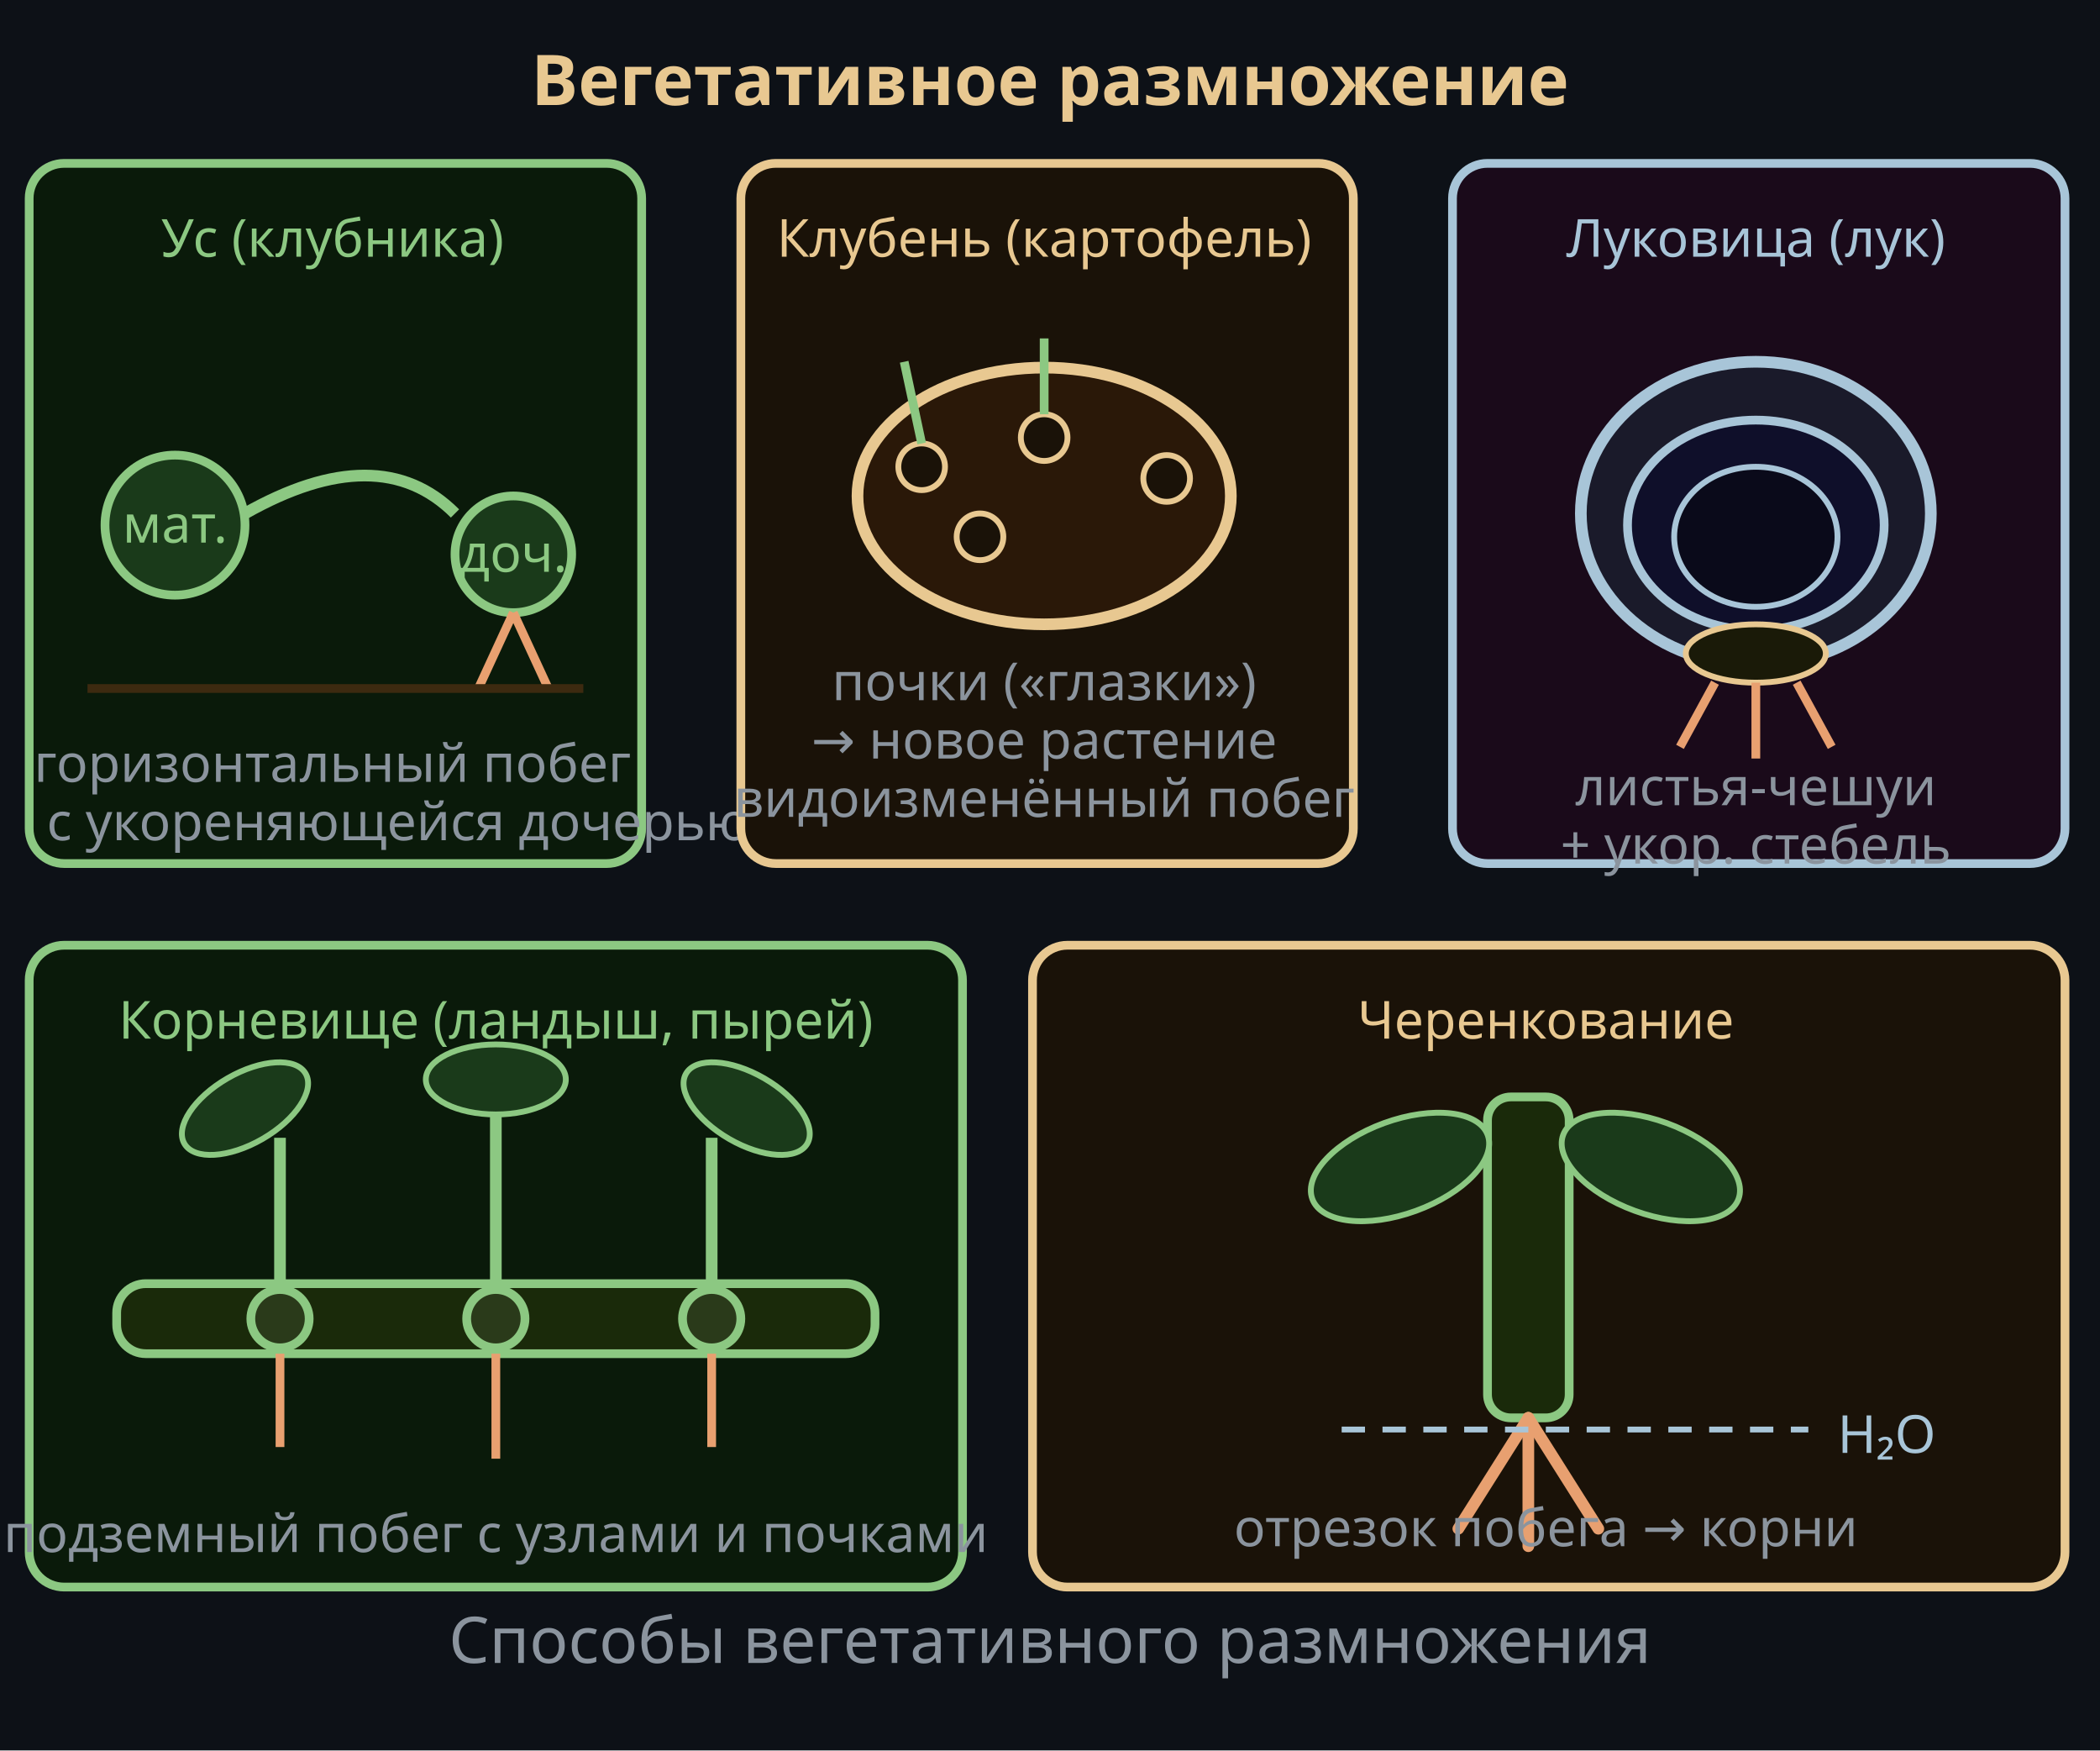
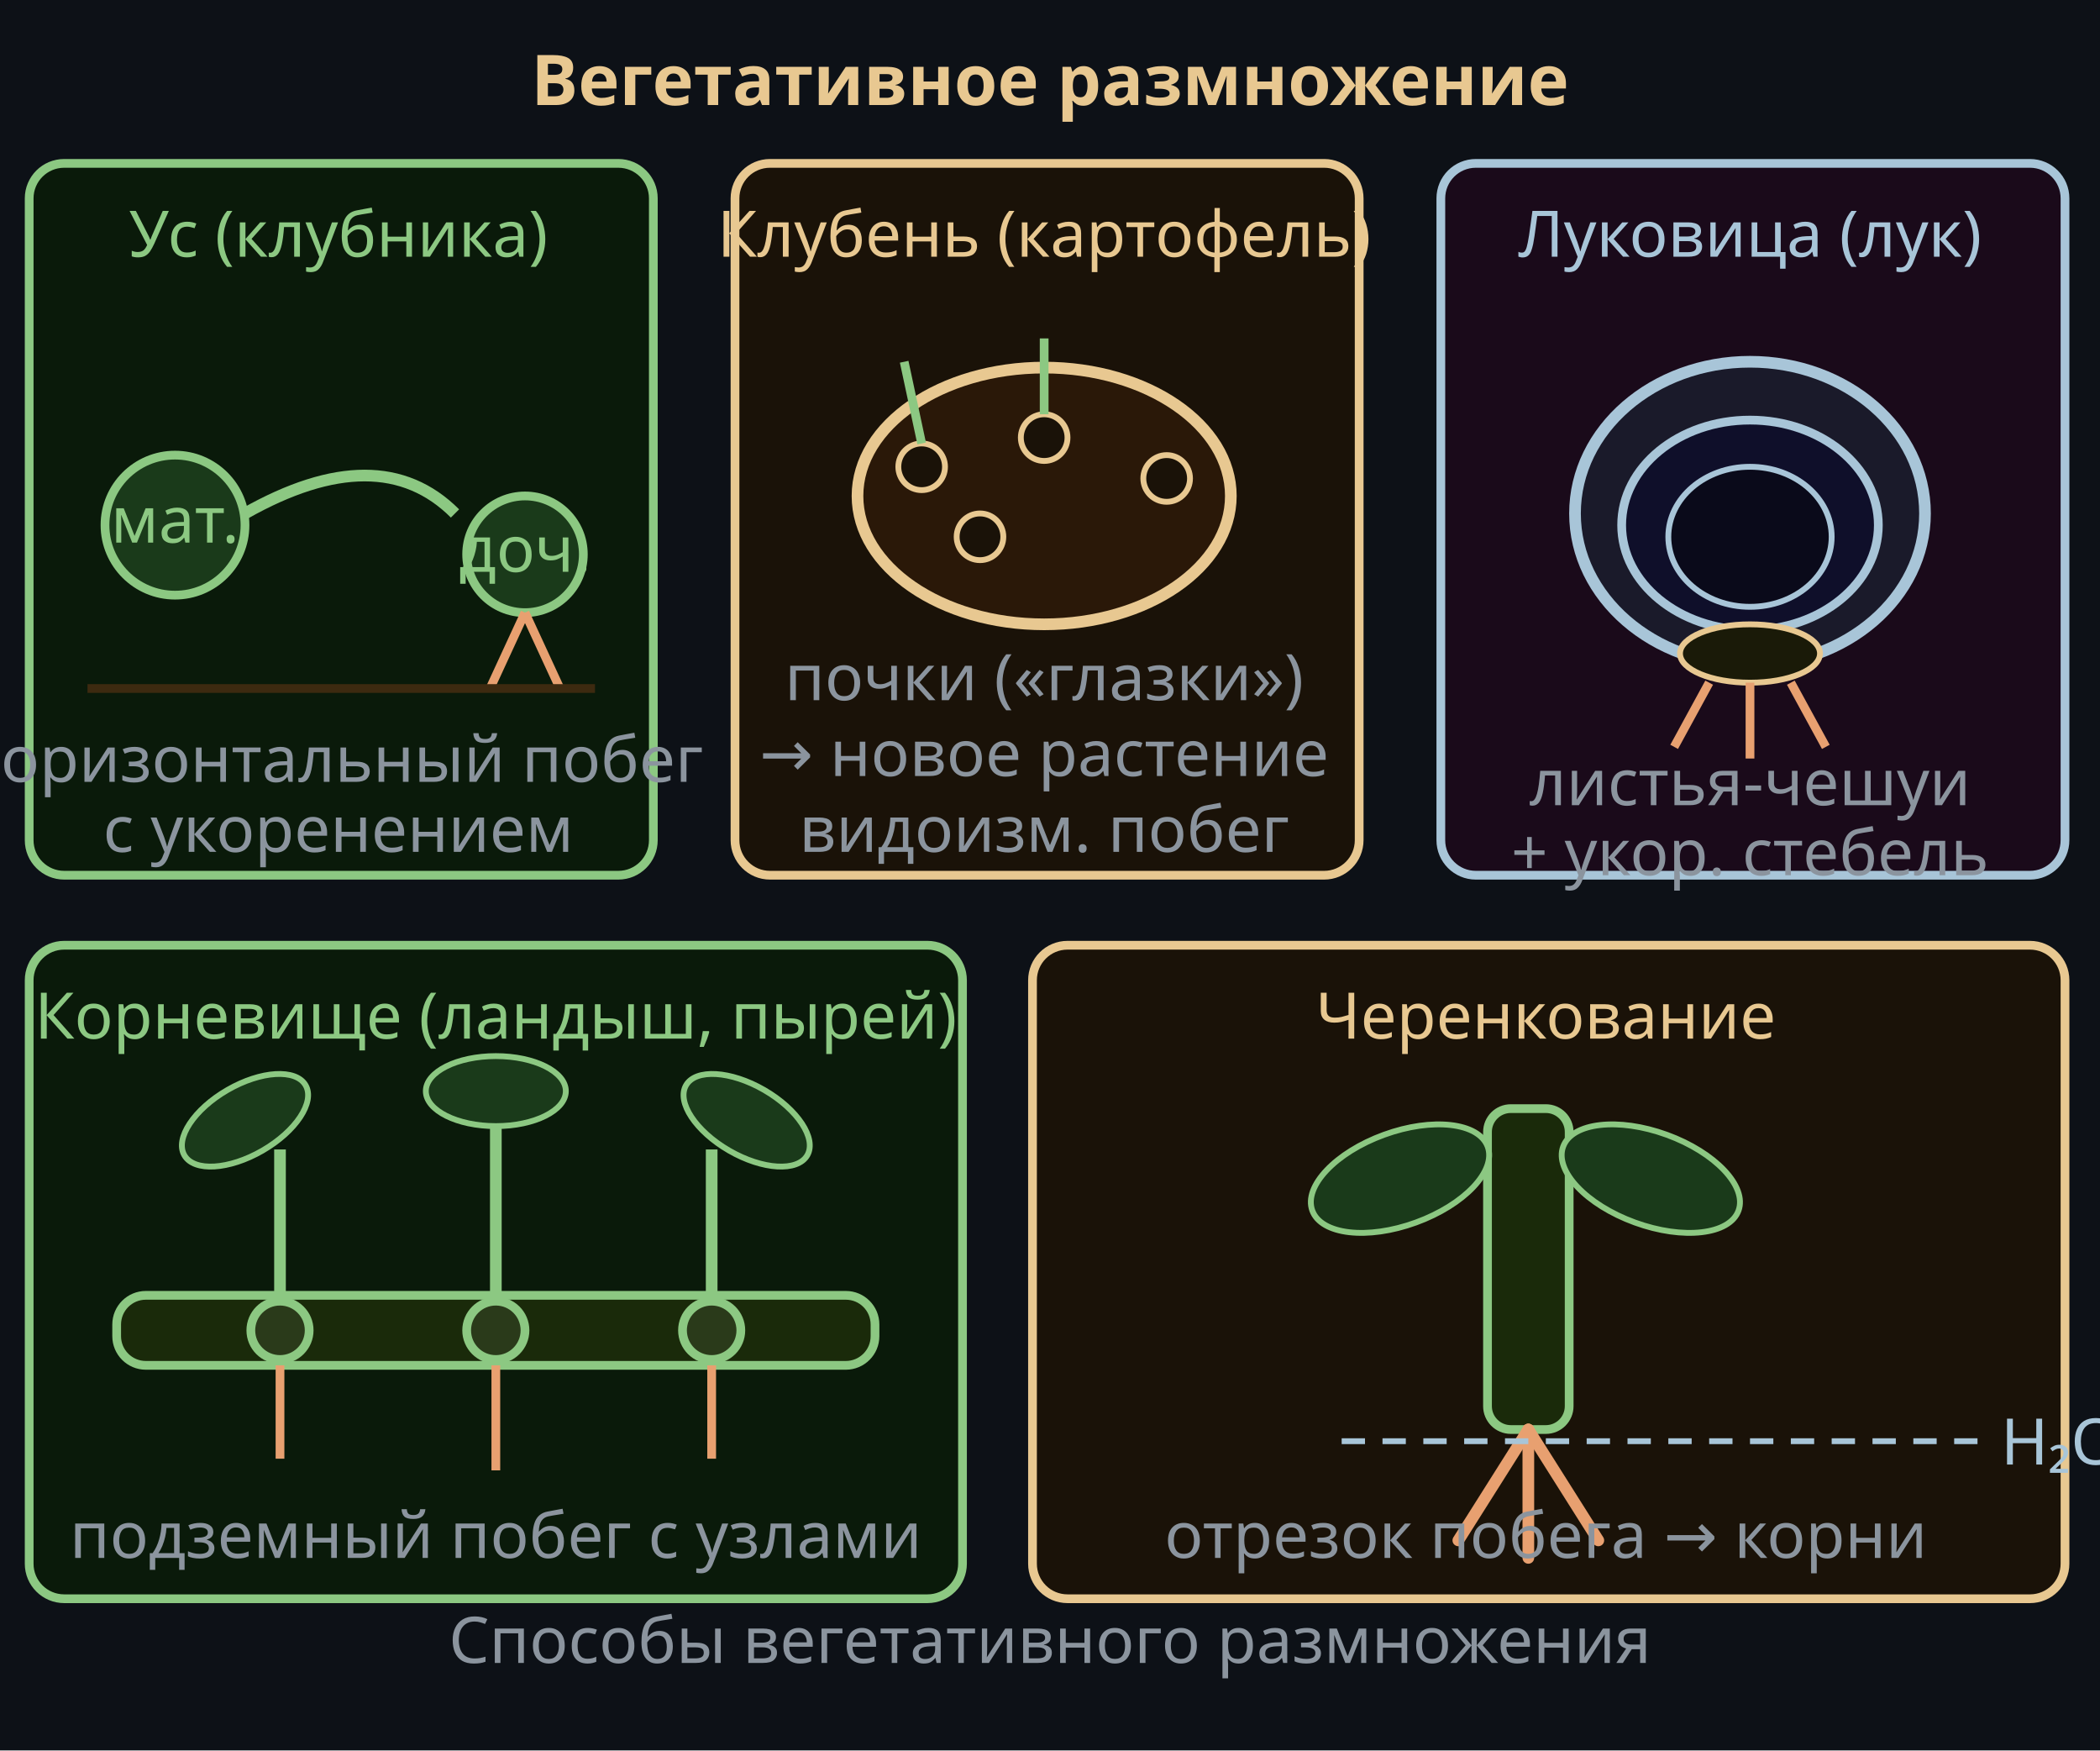
<svg xmlns="http://www.w3.org/2000/svg" viewBox="0 0 360 300" font-family="system-ui,sans-serif">
  <rect width="360" height="300" fill="#0d1117" />
  <text x="180" y="18" text-anchor="middle" font-size="12" fill="#e8c891" font-weight="600">Вегетативное размножение</text>
-   <rect x="5" y="28" width="105" height="120" rx="6" fill="#0a1a0a" stroke="#8cc882" stroke-width="1.5" />
-   <text x="57" y="44" text-anchor="middle" font-size="9" fill="#8cc882">Ус (клубника)</text>
+   <rect x="5" y="28" width="107" height="122" rx="6" fill="#0a1a0a" stroke="#8cc882" stroke-width="1.5" />
+   <text x="58" y="44" text-anchor="middle" font-size="11" fill="#8cc882">Ус (клубника)</text>
  <circle cx="30" cy="90" r="12" fill="#1a3a1a" stroke="#8cc882" stroke-width="1.5" />
-   <text x="30" y="93" text-anchor="middle" font-size="9" fill="#8cc882">мат.</text>
+   <text x="30" y="93" text-anchor="middle" font-size="11" fill="#8cc882">мат.</text>
  <path d="M42,88 Q65,75 78,88" stroke="#8cc882" stroke-width="2" fill="none" />
-   <circle cx="88" cy="95" r="10" fill="#1a3a1a" stroke="#8cc882" stroke-width="1.5" />
-   <text x="88" y="98" text-anchor="middle" font-size="9" fill="#8cc882">доч.</text>
-   <line x1="88" y1="105" x2="82" y2="118" stroke="#e8a070" stroke-width="1.5" />
-   <line x1="88" y1="105" x2="94" y2="118" stroke="#e8a070" stroke-width="1.5" />
-   <line x1="15" y1="118" x2="100" y2="118" stroke="#3d2a10" stroke-width="1.5" />
-   <text x="57" y="134" text-anchor="middle" font-size="9" fill="#8b949e">горизонтальный побег</text>
-   <text x="8" y="144" text-anchor="start" font-size="9" fill="#8b949e">с укореняющейся дочерью</text>
-   <rect x="127" y="28" width="105" height="120" rx="6" fill="#1a1208" stroke="#e8c891" stroke-width="1.5" />
-   <text x="179" y="44" text-anchor="middle" font-size="9" fill="#e8c891">Клубень (картофель)</text>
+   <circle cx="90" cy="95" r="10" fill="#1a3a1a" stroke="#8cc882" stroke-width="1.5" />
+   <text x="90" y="98" text-anchor="middle" font-size="11" fill="#8cc882">доч.</text>
+   <line x1="90" y1="105" x2="84" y2="118" stroke="#e8a070" stroke-width="1.5" />
+   <line x1="90" y1="105" x2="96" y2="118" stroke="#e8a070" stroke-width="1.5" />
+   <line x1="15" y1="118" x2="102" y2="118" stroke="#3d2a10" stroke-width="1.5" />
+   <text x="58" y="134" text-anchor="middle" font-size="11" fill="#8b949e">горизонтальный побег</text>
+   <text x="58" y="146" text-anchor="middle" font-size="11" fill="#8b949e">с укоренением</text>
+   <rect x="126" y="28" width="107" height="122" rx="6" fill="#1a1208" stroke="#e8c891" stroke-width="1.5" />
+   <text x="179" y="44" text-anchor="middle" font-size="11" fill="#e8c891">Клубень (картофель)</text>
  <ellipse cx="179" cy="85" rx="32" ry="22" fill="#2a1808" stroke="#e8c891" stroke-width="2" />
  <circle cx="158" cy="80" r="4" fill="#1a1208" stroke="#e8c891" stroke-width="1" />
  <circle cx="179" cy="75" r="4" fill="#1a1208" stroke="#e8c891" stroke-width="1" />
  <circle cx="200" cy="82" r="4" fill="#1a1208" stroke="#e8c891" stroke-width="1" />
  <circle cx="168" cy="92" r="4" fill="#1a1208" stroke="#e8c891" stroke-width="1" />
  <path d="M158,76 L155,62" stroke="#8cc882" stroke-width="1.5" />
  <path d="M179,71 L179,58" stroke="#8cc882" stroke-width="1.5" />
-   <text x="179" y="120" text-anchor="middle" font-size="9" fill="#8b949e">почки («глазки»)</text>
-   <text x="179" y="130" text-anchor="middle" font-size="9" fill="#8b949e">→ новое растение</text>
-   <text x="179" y="140" text-anchor="middle" font-size="9" fill="#8b949e">видоизменённый побег</text>
-   <rect x="249" y="28" width="105" height="120" rx="6" fill="#1a0a1a" stroke="#a8c5d8" stroke-width="1.5" />
-   <text x="301" y="44" text-anchor="middle" font-size="9" fill="#a8c5d8">Луковица (лук)</text>
-   <ellipse cx="301" cy="88" rx="30" ry="26" fill="#1a1a2a" stroke="#a8c5d8" stroke-width="2" />
-   <ellipse cx="301" cy="90" rx="22" ry="18" fill="#0f0f2a" stroke="#a8c5d8" stroke-width="1.5" />
-   <ellipse cx="301" cy="92" rx="14" ry="12" fill="#0a0a1a" stroke="#a8c5d8" stroke-width="1" />
-   <ellipse cx="301" cy="112" rx="12" ry="5" fill="#1a1a08" stroke="#e8c891" stroke-width="1" />
-   <line x1="294" y1="117" x2="288" y2="128" stroke="#e8a070" stroke-width="1.5" />
-   <line x1="301" y1="117" x2="301" y2="130" stroke="#e8a070" stroke-width="1.5" />
-   <line x1="308" y1="117" x2="314" y2="128" stroke="#e8a070" stroke-width="1.5" />
-   <text x="301" y="138" text-anchor="middle" font-size="9" fill="#8b949e">листья-чешуи</text>
-   <text x="301" y="148" text-anchor="middle" font-size="9" fill="#8b949e">+ укор. стебель</text>
-   <rect x="5" y="162" width="160" height="110" rx="6" fill="#0a1a0a" stroke="#8cc882" stroke-width="1.5" />
-   <text x="85" y="178" text-anchor="middle" font-size="9" fill="#8cc882">Корневище (ландыш, пырей)</text>
-   <rect x="20" y="220" width="130" height="12" rx="5" fill="#1a2a0a" stroke="#8cc882" stroke-width="1.5" />
-   <circle cx="48" cy="226" r="5" fill="#2a3a1a" stroke="#8cc882" stroke-width="1.5" />
-   <circle cx="85" cy="226" r="5" fill="#2a3a1a" stroke="#8cc882" stroke-width="1.5" />
-   <circle cx="122" cy="226" r="5" fill="#2a3a1a" stroke="#8cc882" stroke-width="1.5" />
-   <line x1="48" y1="220" x2="48" y2="195" stroke="#8cc882" stroke-width="2" />
-   <line x1="85" y1="220" x2="85" y2="190" stroke="#8cc882" stroke-width="2" />
-   <line x1="122" y1="220" x2="122" y2="195" stroke="#8cc882" stroke-width="2" />
-   <ellipse cx="42" cy="190" rx="12" ry="6" fill="#1a3a1a" stroke="#8cc882" stroke-width="1" transform="rotate(-30,42,190)" />
-   <ellipse cx="85" cy="185" rx="12" ry="6" fill="#1a3a1a" stroke="#8cc882" stroke-width="1" />
-   <ellipse cx="128" cy="190" rx="12" ry="6" fill="#1a3a1a" stroke="#8cc882" stroke-width="1" transform="rotate(30,128,190)" />
-   <line x1="48" y1="232" x2="48" y2="248" stroke="#e8a070" stroke-width="1.5" />
-   <line x1="85" y1="232" x2="85" y2="250" stroke="#e8a070" stroke-width="1.5" />
-   <line x1="122" y1="232" x2="122" y2="248" stroke="#e8a070" stroke-width="1.5" />
-   <text x="85" y="266" text-anchor="middle" font-size="9" fill="#8b949e">подземный побег с узлами и почками</text>
-   <rect x="177" y="162" width="177" height="110" rx="6" fill="#1a1208" stroke="#e8c891" stroke-width="1.5" />
-   <text x="265" y="178" text-anchor="middle" font-size="9" fill="#e8c891">Черенкование</text>
-   <rect x="255" y="188" width="14" height="55" rx="4" fill="#1a2a0a" stroke="#8cc882" stroke-width="1.5" />
-   <ellipse cx="240" cy="200" rx="16" ry="8" fill="#1a3a1a" stroke="#8cc882" stroke-width="1" transform="rotate(-20,240,200)" />
-   <ellipse cx="283" cy="200" rx="16" ry="8" fill="#1a3a1a" stroke="#8cc882" stroke-width="1" transform="rotate(20,283,200)" />
-   <path d="M262,243 L250,262" stroke="#e8a070" stroke-width="2" stroke-linecap="round" />
-   <path d="M262,243 L262,265" stroke="#e8a070" stroke-width="2" stroke-linecap="round" />
-   <path d="M262,243 L274,262" stroke="#e8a070" stroke-width="2" stroke-linecap="round" />
-   <line x1="230" y1="245" x2="310" y2="245" stroke="#a8c5d8" stroke-width="1" stroke-dasharray="4,3" />
-   <text x="315" y="249" font-size="9" fill="#a8c5d8">H₂O</text>
-   <text x="265" y="265" text-anchor="middle" font-size="9" fill="#8b949e">отрезок побега → корни</text>
-   <text x="180" y="285" text-anchor="middle" font-size="11" fill="#8b949e">Способы вегетативного размножения</text>
+   <text x="179" y="120" text-anchor="middle" font-size="11" fill="#8b949e">почки («глазки»)</text>
+   <text x="179" y="133" text-anchor="middle" font-size="11" fill="#8b949e">→ новое растение</text>
+   <text x="179" y="146" text-anchor="middle" font-size="11" fill="#8b949e">видоизм. побег</text>
+   <rect x="247" y="28" width="107" height="122" rx="6" fill="#1a0a1a" stroke="#a8c5d8" stroke-width="1.5" />
+   <text x="300" y="44" text-anchor="middle" font-size="11" fill="#a8c5d8">Луковица (лук)</text>
+   <ellipse cx="300" cy="88" rx="30" ry="26" fill="#1a1a2a" stroke="#a8c5d8" stroke-width="2" />
+   <ellipse cx="300" cy="90" rx="22" ry="18" fill="#0f0f2a" stroke="#a8c5d8" stroke-width="1.5" />
+   <ellipse cx="300" cy="92" rx="14" ry="12" fill="#0a0a1a" stroke="#a8c5d8" stroke-width="1" />
+   <ellipse cx="300" cy="112" rx="12" ry="5" fill="#1a1a08" stroke="#e8c891" stroke-width="1" />
+   <line x1="293" y1="117" x2="287" y2="128" stroke="#e8a070" stroke-width="1.5" />
+   <line x1="300" y1="117" x2="300" y2="130" stroke="#e8a070" stroke-width="1.5" />
+   <line x1="307" y1="117" x2="313" y2="128" stroke="#e8a070" stroke-width="1.5" />
+   <text x="300" y="138" text-anchor="middle" font-size="11" fill="#8b949e">листья-чешуи</text>
+   <text x="300" y="150" text-anchor="middle" font-size="11" fill="#8b949e">+ укор. стебель</text>
+   <rect x="5" y="162" width="160" height="112" rx="6" fill="#0a1a0a" stroke="#8cc882" stroke-width="1.5" />
+   <text x="85" y="178" text-anchor="middle" font-size="11" fill="#8cc882">Корневище (ландыш, пырей)</text>
+   <rect x="20" y="222" width="130" height="12" rx="5" fill="#1a2a0a" stroke="#8cc882" stroke-width="1.5" />
+   <circle cx="48" cy="228" r="5" fill="#2a3a1a" stroke="#8cc882" stroke-width="1.5" />
+   <circle cx="85" cy="228" r="5" fill="#2a3a1a" stroke="#8cc882" stroke-width="1.5" />
+   <circle cx="122" cy="228" r="5" fill="#2a3a1a" stroke="#8cc882" stroke-width="1.5" />
+   <line x1="48" y1="222" x2="48" y2="197" stroke="#8cc882" stroke-width="2" />
+   <line x1="85" y1="222" x2="85" y2="192" stroke="#8cc882" stroke-width="2" />
+   <line x1="122" y1="222" x2="122" y2="197" stroke="#8cc882" stroke-width="2" />
+   <ellipse cx="42" cy="192" rx="12" ry="6" fill="#1a3a1a" stroke="#8cc882" stroke-width="1" transform="rotate(-30,42,192)" />
+   <ellipse cx="85" cy="187" rx="12" ry="6" fill="#1a3a1a" stroke="#8cc882" stroke-width="1" />
+   <ellipse cx="128" cy="192" rx="12" ry="6" fill="#1a3a1a" stroke="#8cc882" stroke-width="1" transform="rotate(30,128,192)" />
+   <line x1="48" y1="234" x2="48" y2="250" stroke="#e8a070" stroke-width="1.5" />
+   <line x1="85" y1="234" x2="85" y2="252" stroke="#e8a070" stroke-width="1.5" />
+   <line x1="122" y1="234" x2="122" y2="250" stroke="#e8a070" stroke-width="1.5" />
+   <text x="85" y="267" text-anchor="middle" font-size="11" fill="#8b949e">подземный побег с узлами</text>
+   <rect x="177" y="162" width="177" height="112" rx="6" fill="#1a1208" stroke="#e8c891" stroke-width="1.5" />
+   <text x="265" y="178" text-anchor="middle" font-size="11" fill="#e8c891">Черенкование</text>
+   <rect x="255" y="190" width="14" height="55" rx="4" fill="#1a2a0a" stroke="#8cc882" stroke-width="1.5" />
+   <ellipse cx="240" cy="202" rx="16" ry="8" fill="#1a3a1a" stroke="#8cc882" stroke-width="1" transform="rotate(-20,240,202)" />
+   <ellipse cx="283" cy="202" rx="16" ry="8" fill="#1a3a1a" stroke="#8cc882" stroke-width="1" transform="rotate(20,283,202)" />
+   <path d="M262,245 L250,264" stroke="#e8a070" stroke-width="2" stroke-linecap="round" />
+   <path d="M262,245 L262,267" stroke="#e8a070" stroke-width="2" stroke-linecap="round" />
+   <path d="M262,245 L274,264" stroke="#e8a070" stroke-width="2" stroke-linecap="round" />
+   <line x1="230" y1="247" x2="340" y2="247" stroke="#a8c5d8" stroke-width="1" stroke-dasharray="4,3" />
+   <text x="343" y="251" font-size="11" fill="#a8c5d8">H₂O</text>
+   <text x="265" y="267" text-anchor="middle" font-size="11" fill="#8b949e">отрезок побега → корни</text>
+   <text x="180" y="285" text-anchor="middle" font-size="11" fill="#8b949e" textLength="340" lengthAdjust="spacing">Способы вегетативного размножения</text>
</svg>
